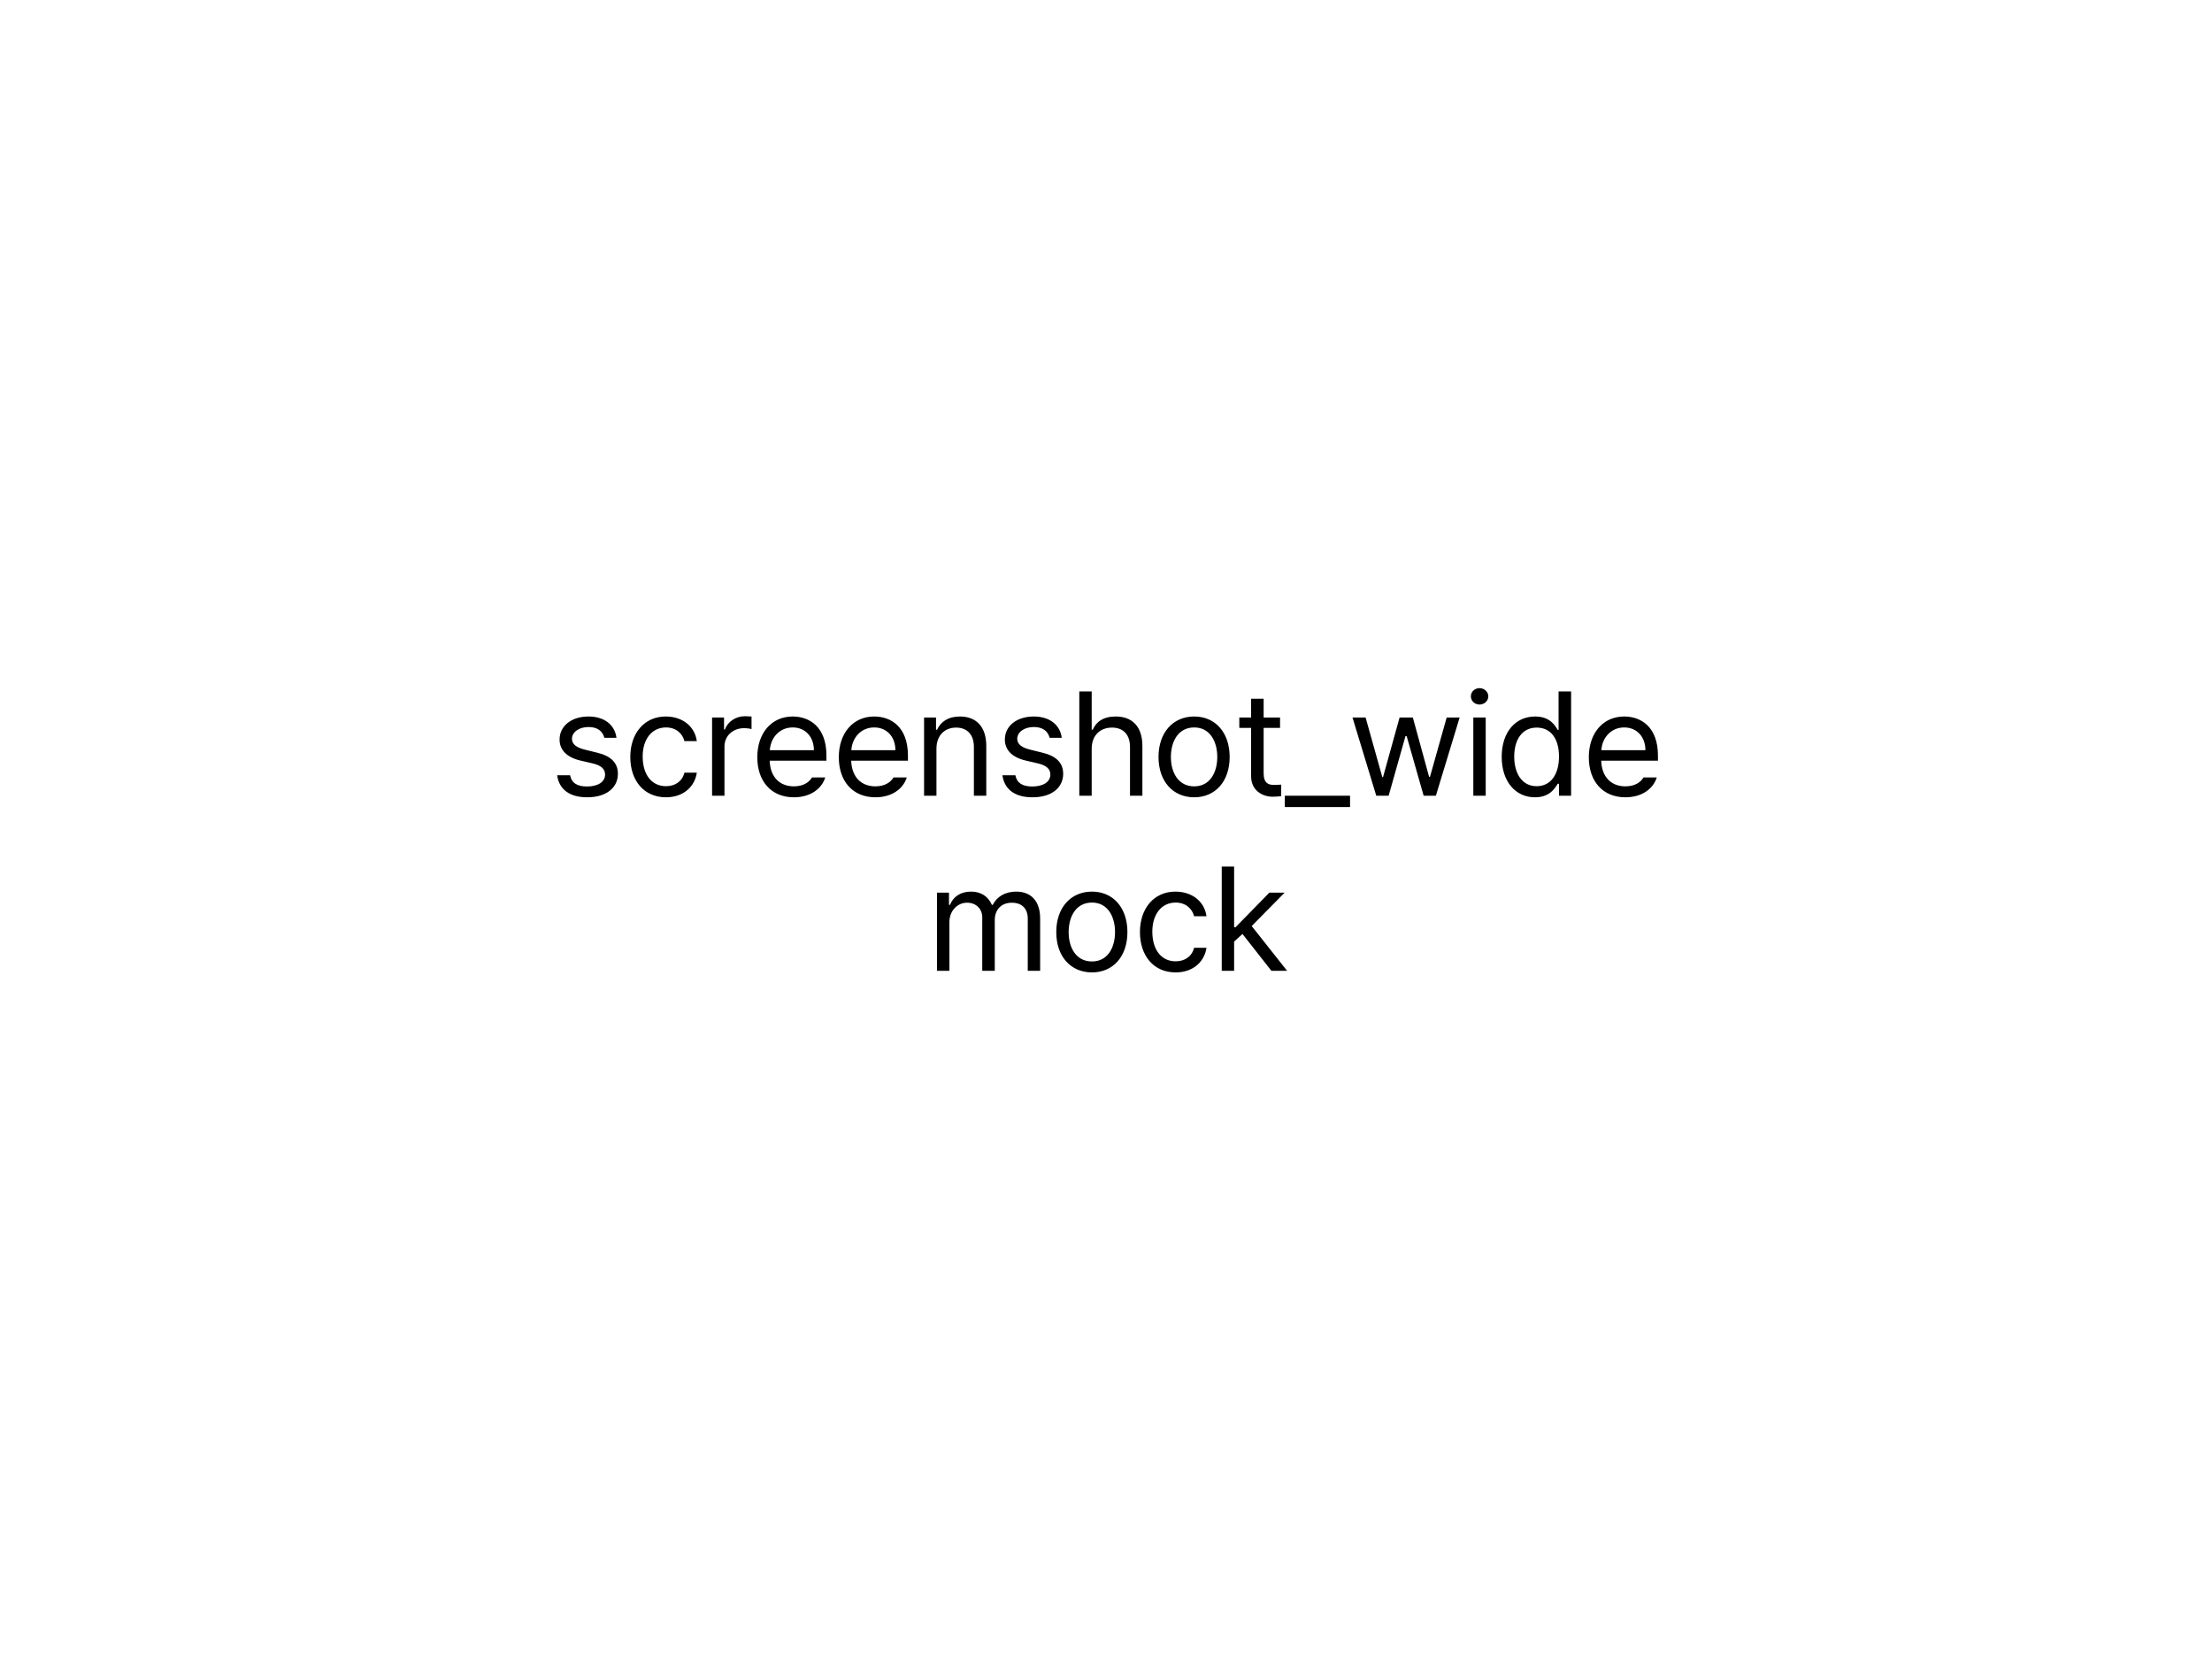
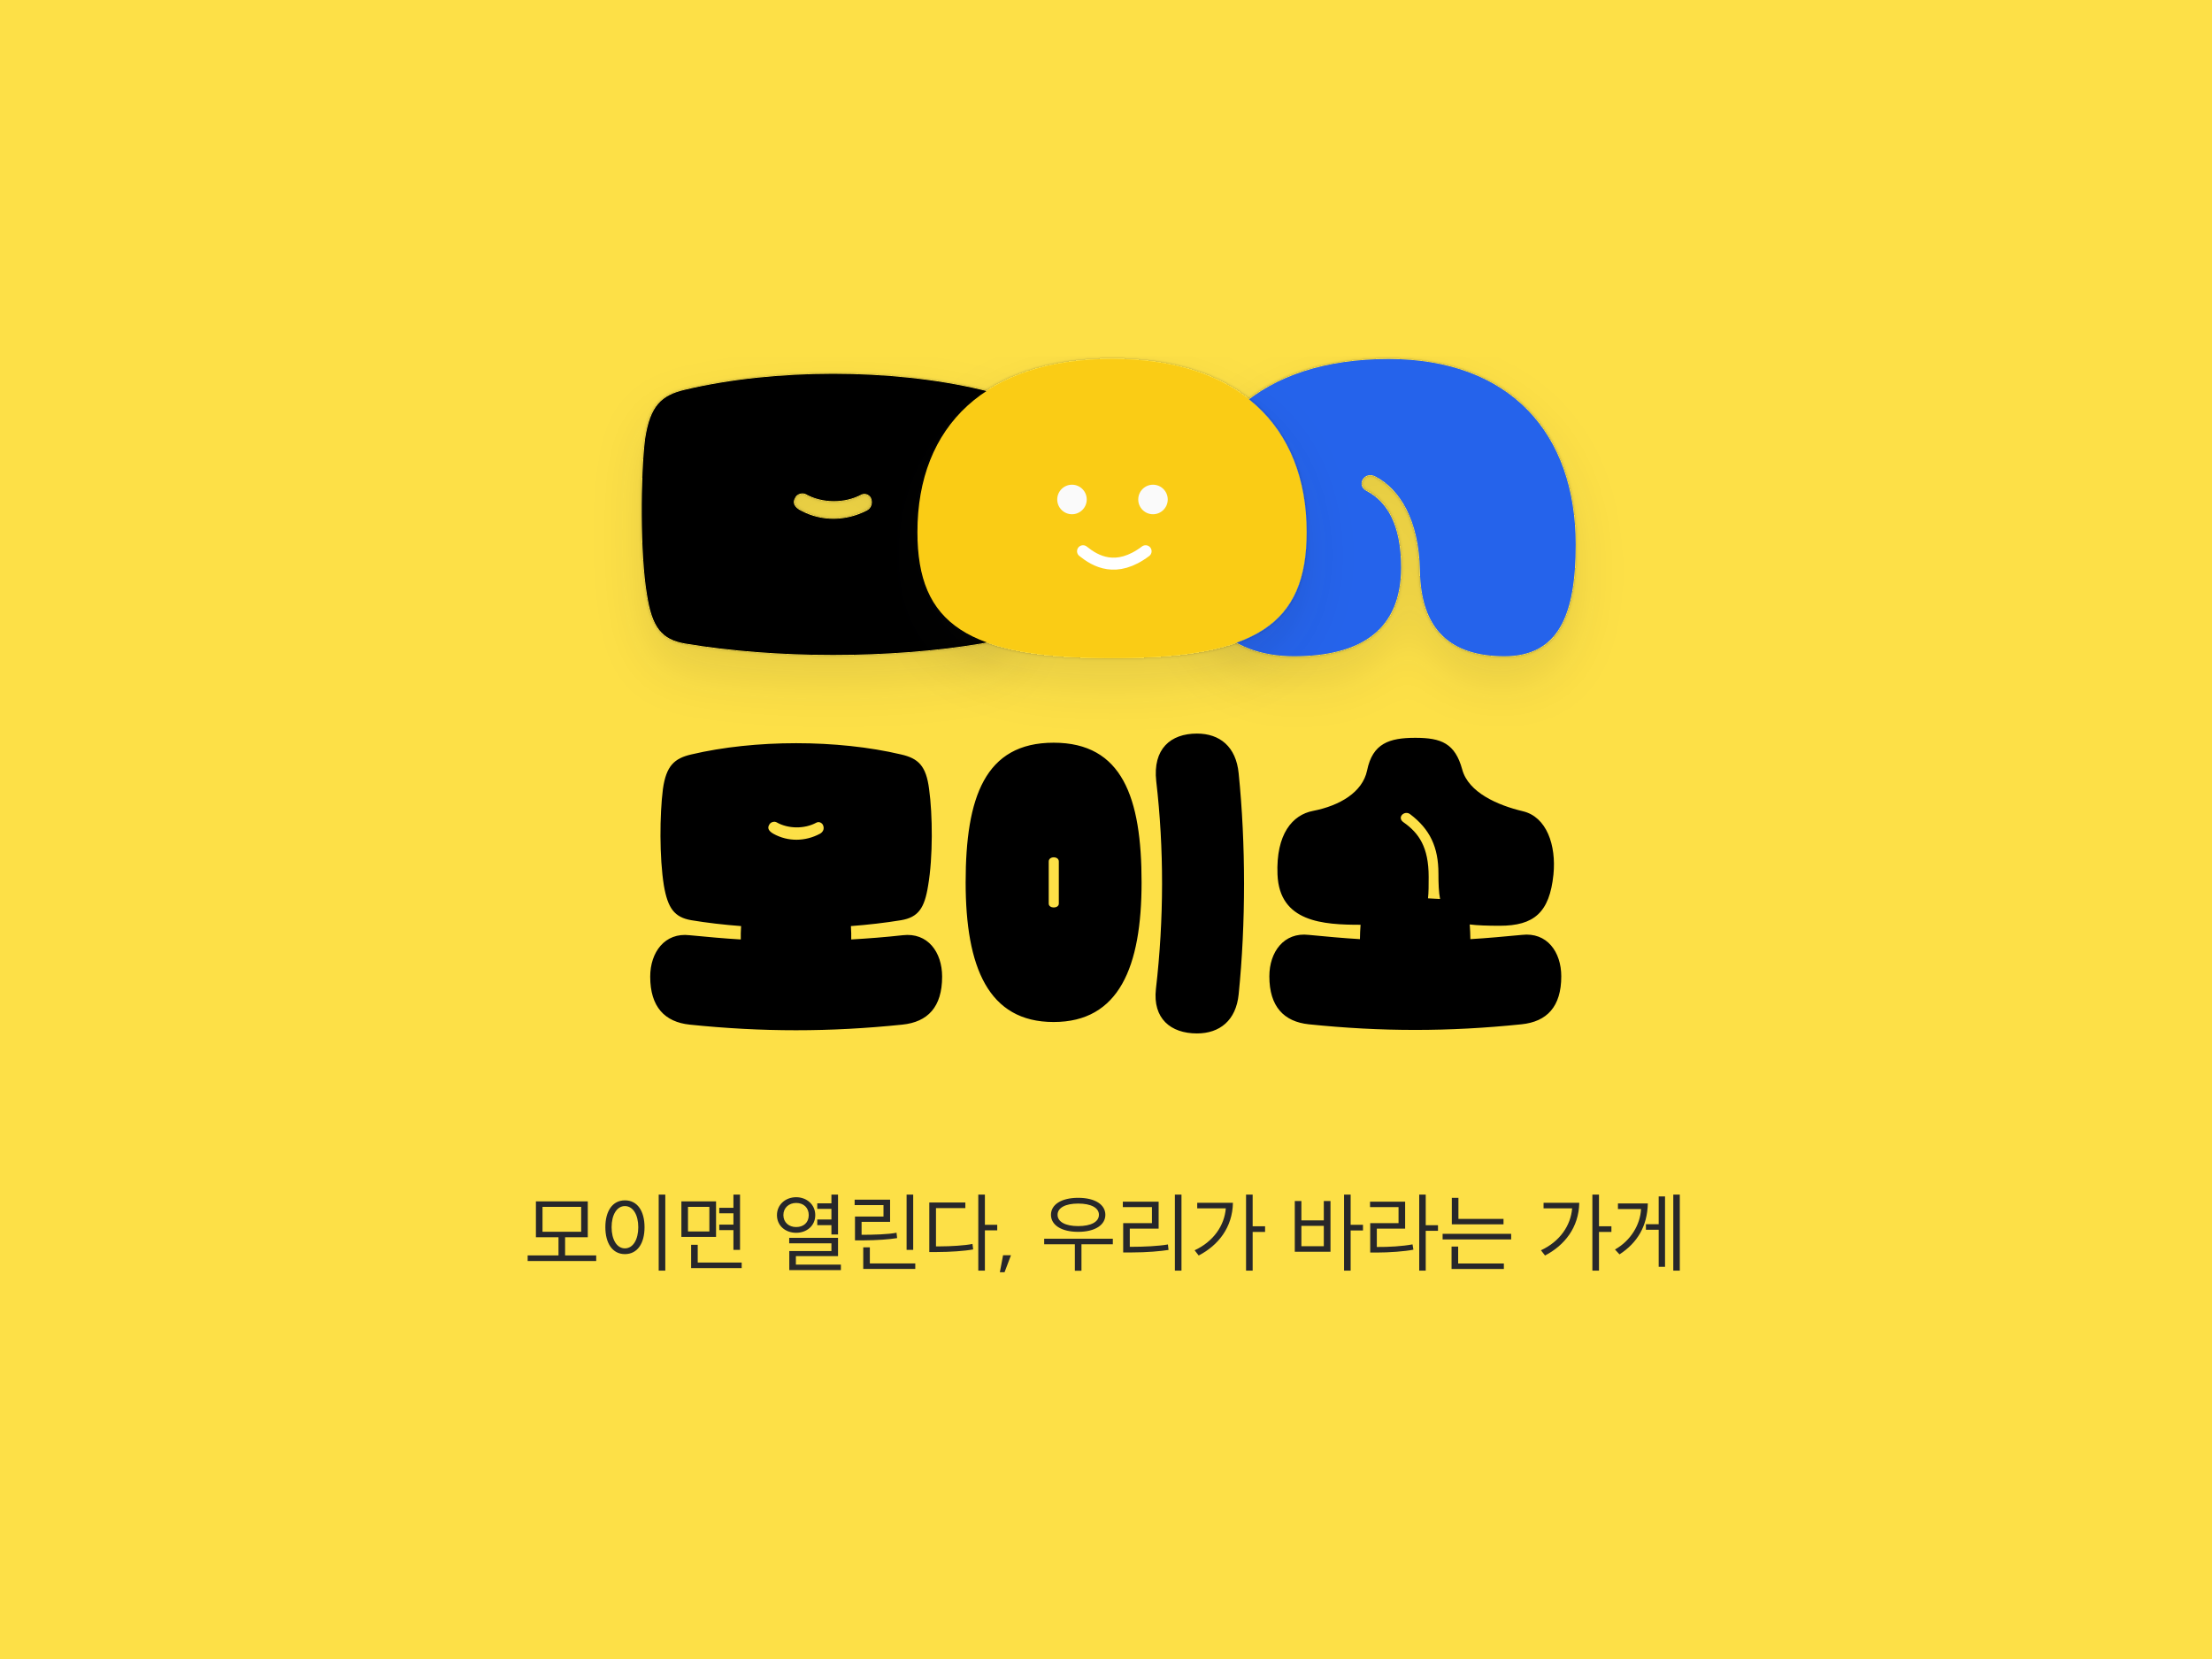
<svg xmlns="http://www.w3.org/2000/svg" width="720" height="540" viewBox="0 0 720 540" fill="none">
-   <rect width="720" height="540" fill="white" />
-   <path fill="black" d="M196.719 240.156C196.156 238.047 194.562 236.641 191.562 236.641C188.422 236.641 186.172 238.328 186.172 240.484C186.172 242.172 187.531 243.344 190.531 244.047L194.328 244.984C198.875 246.062 201.125 248.312 201.125 251.875C201.125 256.281 197.516 259.516 191.141 259.516C185.422 259.516 182 256.984 181.344 252.344H185.562C186.031 254.828 187.859 256 191.047 256C194.656 256 196.953 254.5 196.953 252.109C196.953 250.328 195.688 249.109 192.781 248.453L188.938 247.562C184.484 246.531 182.141 244.094 182.141 240.719C182.141 236.359 185.938 233.219 191.562 233.219C196.812 233.219 200.141 236.031 200.656 240.156H196.719ZM216.781 259.516C209.562 259.516 205.156 254.031 205.156 246.391C205.156 238.656 209.75 233.219 216.688 233.219C222.125 233.219 226.156 236.406 226.812 241.234H222.781C222.219 238.891 220.156 236.781 216.781 236.781C212.234 236.781 209.188 240.531 209.188 246.25C209.188 252.156 212.141 255.906 216.781 255.906C219.781 255.906 222.078 254.312 222.781 251.5H226.812C226.156 256.047 222.453 259.516 216.781 259.516ZM231.781 259V233.547H235.672V237.438H235.953C236.891 234.859 239.516 233.125 242.516 233.125C243.125 233.125 244.156 233.172 244.625 233.219V237.297C244.344 237.203 243.219 237.016 242.188 237.016C238.531 237.016 235.812 239.547 235.812 242.969V259H231.781ZM258.406 259.516C251.047 259.516 246.5 254.312 246.5 246.484C246.5 238.656 251.094 233.219 258.031 233.219C263.375 233.219 269 236.5 269 245.922V247.609H250.531C250.719 253 253.859 255.953 258.406 255.953C261.453 255.953 263.375 254.641 264.312 253.047H268.625C267.406 256.891 263.656 259.516 258.406 259.516ZM250.578 244.188H264.922C264.922 239.922 262.203 236.781 258.031 236.781C253.625 236.781 250.812 240.25 250.578 244.188ZM284.938 259.516C277.578 259.516 273.031 254.312 273.031 246.484C273.031 238.656 277.625 233.219 284.562 233.219C289.906 233.219 295.531 236.5 295.531 245.922V247.609H277.062C277.25 253 280.391 255.953 284.938 255.953C287.984 255.953 289.906 254.641 290.844 253.047H295.156C293.938 256.891 290.188 259.516 284.938 259.516ZM277.109 244.188H291.453C291.453 239.922 288.734 236.781 284.562 236.781C280.156 236.781 277.344 240.25 277.109 244.188ZM304.812 243.719V259H300.781V233.547H304.672V237.531H305C306.219 234.953 308.562 233.219 312.453 233.219C317.609 233.219 321.031 236.359 321.031 242.828V259H317V243.109C317 239.172 314.844 236.828 311.234 236.828C307.531 236.828 304.812 239.312 304.812 243.719ZM341.656 240.156C341.094 238.047 339.5 236.641 336.5 236.641C333.359 236.641 331.109 238.328 331.109 240.484C331.109 242.172 332.469 243.344 335.469 244.047L339.266 244.984C343.812 246.062 346.062 248.312 346.062 251.875C346.062 256.281 342.453 259.516 336.078 259.516C330.359 259.516 326.938 256.984 326.281 252.344H330.5C330.969 254.828 332.797 256 335.984 256C339.594 256 341.891 254.5 341.891 252.109C341.891 250.328 340.625 249.109 337.719 248.453L333.875 247.562C329.422 246.531 327.078 244.094 327.078 240.719C327.078 236.359 330.875 233.219 336.5 233.219C341.75 233.219 345.078 236.031 345.594 240.156H341.656ZM355.344 243.719V259H351.312V225.062H355.344V237.531H355.672C356.844 234.906 359.141 233.219 363.172 233.219C368.375 233.219 371.844 236.312 371.844 242.828V259H367.812V243.109C367.812 239.125 365.609 236.828 361.953 236.828C358.156 236.828 355.344 239.312 355.344 243.719ZM388.719 259.516C381.781 259.516 377.094 254.312 377.094 246.391C377.094 238.469 381.781 233.219 388.719 233.219C395.609 233.219 400.25 238.469 400.25 246.391C400.25 254.312 395.609 259.516 388.719 259.516ZM388.719 255.953C393.828 255.953 396.219 251.453 396.219 246.391C396.219 241.328 393.828 236.781 388.719 236.781C383.516 236.781 381.125 241.328 381.125 246.391C381.125 251.453 383.516 255.953 388.719 255.953ZM416.656 233.547V236.922H411.312V251.688C411.312 254.969 412.906 255.484 414.641 255.484C415.391 255.484 416.422 255.438 417.031 255.391V259.141C416.422 259.234 415.391 259.328 414.219 259.328C410.844 259.328 407.234 257.219 407.234 252.719V236.922H403.391V233.547H407.234V227.453H411.312V233.547H416.656ZM439.438 259V262.703H418.203V259H439.438ZM447.969 259L440.234 233.547H444.5L449.938 252.953H450.172L455.562 233.547H459.875L465.172 252.859H465.453L470.891 233.547H475.109L467.375 259H463.391L457.859 239.594H457.484L452 259H447.969ZM479.562 259V233.547H483.594V259H479.562ZM481.578 229.328C480.031 229.328 478.766 228.156 478.766 226.656C478.766 225.156 480.031 223.984 481.578 223.984C483.125 223.984 484.438 225.156 484.438 226.656C484.438 228.156 483.125 229.328 481.578 229.328ZM499.625 259.516C493.297 259.516 488.797 254.406 488.797 246.344C488.797 238.281 493.297 233.219 499.672 233.219C504.594 233.219 506.188 236.219 507.031 237.578H507.312V225.062H511.391V259H507.453V255.109H507.031C506.141 256.516 504.5 259.516 499.625 259.516ZM500.188 255.906C504.828 255.906 507.453 251.969 507.453 246.25C507.453 240.625 504.922 236.828 500.188 236.828C495.312 236.828 492.875 240.953 492.875 246.25C492.875 251.688 495.359 255.906 500.188 255.906ZM529.062 259.516C521.703 259.516 517.156 254.312 517.156 246.484C517.156 238.656 521.75 233.219 528.688 233.219C534.031 233.219 539.656 236.5 539.656 245.922V247.609H521.188C521.375 253 524.516 255.953 529.062 255.953C532.109 255.953 534.031 254.641 534.969 253.047H539.281C538.062 256.891 534.312 259.516 529.062 259.516ZM521.234 244.188H535.578C535.578 239.922 532.859 236.781 528.688 236.781C524.281 236.781 521.469 240.25 521.234 244.188ZM305 316V290.547H308.891V294.531H309.219C310.297 291.812 312.734 290.219 316.062 290.219C319.391 290.219 321.641 291.812 322.859 294.531H323.141C324.453 291.906 327.125 290.219 330.781 290.219C335.328 290.219 338.562 292.984 338.562 298.984V316H334.531V299.031C334.531 295.281 332.141 293.828 329.375 293.828C325.812 293.828 323.797 296.219 323.797 299.453V316H319.719V298.609C319.719 295.75 317.656 293.828 314.75 293.828C311.703 293.828 309.031 296.406 309.031 300.109V316H305ZM355.438 316.516C348.5 316.516 343.812 311.312 343.812 303.391C343.812 295.469 348.5 290.219 355.438 290.219C362.328 290.219 366.969 295.469 366.969 303.391C366.969 311.312 362.328 316.516 355.438 316.516ZM355.438 312.953C360.547 312.953 362.938 308.453 362.938 303.391C362.938 298.328 360.547 293.781 355.438 293.781C350.234 293.781 347.844 298.328 347.844 303.391C347.844 308.453 350.234 312.953 355.438 312.953ZM382.672 316.516C375.453 316.516 371.047 311.031 371.047 303.391C371.047 295.656 375.641 290.219 382.578 290.219C388.016 290.219 392.047 293.406 392.703 298.234H388.672C388.109 295.891 386.047 293.781 382.672 293.781C378.125 293.781 375.078 297.531 375.078 303.25C375.078 309.156 378.031 312.906 382.672 312.906C385.672 312.906 387.969 311.312 388.672 308.5H392.703C392.047 313.047 388.344 316.516 382.672 316.516ZM397.672 316V282.062H401.703V301.797H402.172L413.188 290.547H418.156L407.422 301.422L418.953 316H413.844L404.422 304L401.703 306.484V316H397.672Z" />
+   <rect width="720" height="540" fill="#FDE047" />
+   <g clip-path="url(#clip0_1_4)">
+     <path d="M194.063 410.448H171.751V408.635H181.79V402.716H174.438V391.048H191.32V402.716H183.939V408.635H194.063V410.448ZM189.171 400.932V392.832H176.587V400.932H189.171ZM216.552 413.592H214.403V388.839H216.552V413.592ZM197.039 399.431C197.039 394.22 199.358 390.708 203.402 390.708C207.503 390.708 209.793 394.22 209.793 399.459C209.793 404.699 207.503 408.211 203.402 408.211C199.358 408.211 197.039 404.699 197.039 399.431ZM207.757 399.459C207.757 395.381 206.032 392.577 203.402 392.577C200.801 392.577 199.075 395.381 199.075 399.459C199.075 403.509 200.801 406.341 203.402 406.341C206.032 406.341 207.757 403.509 207.757 399.459ZM238.729 394.928H234.12V393.143H238.729V388.839H240.878V406.823H238.729V400.394H234.12V398.61H238.729V394.928ZM241.416 412.77H224.957V405.18H227.107V410.958H241.416V412.77ZM233.073 402.603H221.79V391.048H233.073V402.603ZM230.896 400.847V392.832H223.939V400.847H230.896ZM266.017 393.483V391.671H270.626V388.839H272.775V401.81H270.626V398.779H266.017V396.939H270.626V393.483H266.017ZM273.709 413.422H256.911V407.219H270.626V404.699H256.882V402.914H272.775V408.862H259.06V411.638H273.709V413.422ZM259.145 389.688C262.567 389.688 265.366 392.067 265.366 395.522C265.366 399.006 262.567 401.272 259.145 401.272C255.723 401.272 252.895 399.034 252.895 395.522C252.895 392.096 255.695 389.688 259.145 389.688ZM259.145 391.557C256.826 391.557 254.988 393.115 254.988 395.494C254.988 397.901 256.798 399.403 259.145 399.403C261.605 399.403 263.245 397.901 263.245 395.522C263.245 393.143 261.605 391.557 259.145 391.557ZM297.243 406.823H295.094V388.839H297.243V406.823ZM297.922 413.025H280.983V406.002H283.132V411.241H297.922V413.025ZM291.814 401.243L292.012 402.999C289.467 403.424 285.423 403.707 281.039 403.736H278.296V395.976H287.572V392.265H278.183V390.481H289.721V397.703H280.445V401.923C284.32 401.923 289.269 401.782 291.814 401.243ZM320.58 388.839V398.666H324.596V400.479H320.58V413.592H318.431V388.839H320.58ZM304.659 405.69H306.073C309.269 405.69 314.161 405.407 316.536 404.897L316.763 406.681C314.104 407.191 309.212 407.531 304.914 407.531H302.482V391.416H314.217V393.228H304.659V405.69ZM325.451 414.102L326.497 408.579H329.07L326.978 414.102H325.451ZM359.79 395.409C359.79 398.695 356.481 400.96 350.938 400.96C345.424 400.96 342.087 398.723 342.087 395.409C342.087 392.124 345.424 389.886 350.938 389.886C356.481 389.886 359.79 392.124 359.79 395.409ZM350.938 391.756C346.781 391.756 344.236 393.143 344.236 395.409C344.236 397.703 346.781 399.091 350.938 399.091C355.152 399.091 357.697 397.703 357.697 395.409C357.697 393.143 355.152 391.756 350.938 391.756ZM352.013 413.62H349.864V405.01H339.881V403.198H362.222V405.01H352.013V413.62ZM382.42 388.839H384.569V413.592H382.42V388.839ZM380.158 405.067L380.356 406.851C377.782 407.248 373.54 407.673 368.111 407.673H365.594V398.128H374.954V392.917H365.481V391.133H377.132V399.912H367.743V405.832H368.337C372.268 405.832 377.16 405.605 380.158 405.067ZM407.735 388.839V399.148H411.779V400.989H407.735V413.592H405.586V388.839H407.735ZM401.316 391.501C401.174 399.544 396.537 405.35 390.174 408.664L388.845 406.964C395.009 404.104 398.544 398.893 398.997 393.313H389.693V391.501H401.316ZM443.648 400.507H439.632V413.592H437.483V388.839H439.632V398.666H443.648V400.507ZM433.071 407.446H421.449V390.934H423.598V397.222H430.894V390.934H433.071V407.446ZM430.894 405.633V399.006H423.598V405.633H430.894ZM464.072 388.839V398.808H468.06V400.62H464.072V413.592H461.951V388.839H464.072ZM459.774 405.039L460.057 406.766C457.285 407.333 452.139 407.701 448.095 407.701H446.002V398.128H455.221V392.917H445.945V391.133H457.37V399.912H448.151V405.888C452.082 405.917 456.465 405.662 459.774 405.039ZM491.878 403.424H469.565V401.612H491.878V403.424ZM489.502 413.054H472.478V405.747H474.627V411.269H489.502V413.054ZM489.389 398.525H472.563V389.886H474.712V396.74H489.389V398.525ZM520.466 388.839V399.148H524.51V400.989H520.466V413.592H518.317V388.839H520.466ZM514.047 391.501C513.905 399.544 509.268 405.35 502.905 408.664L501.576 406.964C507.74 404.104 511.275 398.893 511.728 393.313H502.424V391.501H514.047ZM546.771 413.592H544.65V388.839H546.771V413.592ZM541.963 412.346H539.899V400.281H535.742V398.468H539.899V389.433H541.963V412.346ZM536.364 391.727C536.195 399.091 532.971 404.529 527.145 408.296L525.675 406.71C530.85 403.792 533.904 398.581 534.158 393.54H526.636V391.727H536.364Z" fill="#27272A" />
+     <path d="M241.122 305.792C241.122 305.154 241.122 304.517 241.122 303.774C241.122 302.924 241.228 302.181 241.228 301.437C235.607 301.012 230.093 300.375 225.003 299.525C219.488 298.57 217.367 295.596 216.095 288.268C214.61 279.028 214.716 265.221 215.777 256.83C216.837 249.29 219.488 246.847 225.003 245.572C245.682 240.687 272.618 240.687 293.297 245.572C298.917 246.847 301.462 249.29 302.417 256.83C303.583 265.221 303.689 279.028 302.099 288.268C300.932 295.596 298.917 298.57 293.297 299.525C288.1 300.375 282.586 301.012 276.966 301.437C276.966 302.181 277.072 302.924 277.072 303.774C277.072 304.517 277.072 305.154 277.072 305.792C282.586 305.473 288.1 305.048 293.827 304.411C301.993 303.455 306.659 309.934 306.659 317.899C306.659 327.777 301.993 332.662 293.721 333.512C270.073 335.954 248.121 335.954 224.473 333.512C216.413 332.662 211.641 327.777 211.641 317.899C211.641 309.934 216.413 303.455 224.473 304.411C230.093 304.942 235.607 305.473 241.122 305.792ZM250.348 268.513C249.712 269.575 250.242 270.531 251.727 271.381C256.499 274.036 262.119 273.93 266.891 271.381C267.846 270.85 268.376 269.894 267.952 268.725C267.74 267.982 266.679 267.239 265.725 267.77C261.801 269.894 256.499 269.788 252.787 267.663C252.045 267.239 250.772 267.557 250.348 268.513ZM389.608 336.379C381.018 336.379 375.186 331.494 376.246 321.935C378.897 299.101 378.897 276.16 376.352 254.281C375.186 243.767 381.018 238.775 389.608 238.775C397.031 238.775 402.334 243.023 403.182 251.732C405.515 274.673 405.515 300.588 403.182 323.634C402.334 332.131 397.031 336.379 389.608 336.379ZM342.947 332.662C321.632 332.662 314.315 314.713 314.315 287.205C314.315 259.592 320.571 241.749 342.947 241.749C365.324 241.749 371.58 259.592 371.58 287.205C371.58 314.713 364.263 332.662 342.947 332.662ZM341.356 294.109C341.356 295.808 344.644 295.808 344.644 294.109V280.408C344.644 278.603 341.356 278.603 341.356 280.408V294.109ZM442.651 305.686C442.651 304.092 442.757 302.605 442.863 301.012C430.668 301.012 416.457 300.163 415.821 284.657C415.291 271.487 420.699 265.221 427.38 263.946C436.076 262.247 443.499 257.892 444.984 250.777C446.787 241.961 452.195 240.156 460.679 240.156C469.163 240.156 473.616 241.961 475.949 250.458C477.964 257.999 487.615 262.141 495.674 264.052C503.416 265.858 506.597 275.098 505.642 284.657C504.37 297.083 499.28 301.331 488.145 301.331C484.221 301.331 480.934 301.225 478.389 300.906C478.495 302.499 478.601 304.092 478.601 305.686C484.115 305.367 489.629 304.836 495.356 304.305C503.522 303.349 508.188 309.828 508.188 317.793C508.188 327.67 503.522 332.556 495.25 333.405C471.602 335.848 449.65 335.848 426.002 333.405C417.942 332.556 413.17 327.67 413.17 317.793C413.17 309.828 417.942 303.349 426.002 304.305C431.622 304.836 437.136 305.367 442.651 305.686ZM464.815 292.41C465.451 292.41 466.087 292.516 466.723 292.516C467.466 292.516 468.102 292.622 468.738 292.622C468.314 290.392 468.208 287.737 468.208 284.338C468.208 275.735 465.451 269.894 458.982 265.008C457.179 263.628 454.528 266.07 456.861 267.663C461.845 271.168 465.027 275.735 465.027 285.4C465.027 288.161 465.027 290.498 464.815 292.41Z" fill="black" />
+     <g filter="url(#filter0_dd_1_4)">
+       <path d="M223.005 209.478C215.227 208.126 212.236 204.07 210.59 193.553C208.347 180.482 208.496 154.64 209.992 142.771C211.637 132.104 215.227 128.649 223.005 126.846C252.172 119.935 290.165 119.935 319.332 126.846C327.259 128.649 330.849 132.104 332.345 142.771C333.841 154.64 333.99 180.482 331.747 193.553C330.101 204.07 327.259 208.126 319.332 209.478C289.716 214.436 252.621 214.436 223.005 209.478ZM258.754 162.152C257.856 163.655 258.604 165.157 260.698 166.209C267.429 169.815 275.357 169.664 282.087 166.209C283.434 165.608 284.182 163.955 283.583 162.303C283.284 161.251 281.788 160.35 280.442 160.95C274.908 163.955 267.429 163.805 262.194 160.8C261.147 160.35 259.352 160.65 258.754 162.152Z" fill="black" />
+     </g>
+     <g filter="url(#filter1_dd_1_4)">
+       <path d="M421.192 213.605C399.504 213.605 386.192 200.084 386.192 175.745C386.192 138.485 411.022 116.85 452.006 116.85C491.494 116.85 512.884 141.039 512.884 177.247C512.884 200.084 507.348 213.605 489.698 213.605C472.049 213.605 462.476 204.892 462.178 185.661C461.877 169.284 455.596 159.218 447.817 155.162C444.079 153.058 441.237 158.016 444.827 159.819C451.407 163.275 456.045 170.636 456.045 184.759C456.045 205.192 442.732 213.605 421.192 213.605Z" fill="#2563EB" />
+     </g>
+     <g filter="url(#filter2_dd_1_4)">
+       <path d="M298.619 173.191C298.619 138.635 320.906 116.85 362.04 116.85C402.873 116.85 425.311 138.635 425.311 173.191C425.311 203.089 409.006 214.206 362.04 214.206C314.774 214.206 298.619 203.089 298.619 173.191ZM352.317 183.107H371.464C374.005 183.107 374.005 177.548 371.464 177.548H352.317C349.774 177.548 349.774 183.107 352.317 183.107Z" fill="#FACC15" />
+     </g>
+     <path d="M348.929 167.384C351.579 167.384 353.728 165.232 353.728 162.577C353.728 159.923 351.579 157.771 348.929 157.771C346.278 157.771 344.13 159.923 344.13 162.577C344.13 165.232 346.278 167.384 348.929 167.384Z" fill="#FAFAFA" />
+     <path d="M375.295 167.384C377.946 167.384 380.095 165.232 380.095 162.577C380.095 159.923 377.946 157.771 375.295 157.771C372.645 157.771 370.496 159.923 370.496 162.577C370.496 165.232 372.645 167.384 375.295 167.384Z" fill="#FAFAFA" />
+     <path d="M379.126 170.941H344.383V188.39H379.126V170.941Z" fill="#FACC15" />
+     <path d="M352.524 179.424C356.516 182.633 363.305 186.644 372.89 179.424" stroke="white" stroke-width="3.901" stroke-linecap="round" />
+   </g>
+   <defs>
+     <filter id="filter0_dd_1_4" x="192.884" y="113.662" width="156.569" height="123.534" filterUnits="userSpaceOnUse" color-interpolation-filters="sRGB">
+       <feFlood flood-opacity="0" result="BackgroundImageFix" />
+       <feColorMatrix in="SourceAlpha" type="matrix" values="0 0 0 0 0 0 0 0 0 0 0 0 0 0 0 0 0 0 127 0" result="hardAlpha" />
+       <feOffset dy="8" />
+       <feGaussianBlur stdDeviation="8" />
+       <feComposite in2="hardAlpha" operator="out" />
+       <feColorMatrix type="matrix" values="0 0 0 0 0.094 0 0 0 0 0.094 0 0 0 0 0.106 0 0 0 0.1 0" />
+       <feBlend mode="normal" in2="BackgroundImageFix" result="effect1_dropShadow_1_4" />
+       <feColorMatrix in="SourceAlpha" type="matrix" values="0 0 0 0 0 0 0 0 0 0 0 0 0 0 0 0 0 0 127 0" result="hardAlpha" />
+       <feOffset />
+       <feGaussianBlur stdDeviation="0.5" />
+       <feComposite in2="hardAlpha" operator="out" />
+       <feColorMatrix type="matrix" values="0 0 0 0 0.094 0 0 0 0 0.094 0 0 0 0 0.106 0 0 0 0.3 0" />
+       <feBlend mode="normal" in2="effect1_dropShadow_1_4" result="effect2_dropShadow_1_4" />
+       <feBlend mode="normal" in="SourceGraphic" in2="effect2_dropShadow_1_4" result="shape" />
+     </filter>
+     <filter id="filter1_dd_1_4" x="370.192" y="108.85" width="158.692" height="128.755" filterUnits="userSpaceOnUse" color-interpolation-filters="sRGB">
+       <feFlood flood-opacity="0" result="BackgroundImageFix" />
+       <feColorMatrix in="SourceAlpha" type="matrix" values="0 0 0 0 0 0 0 0 0 0 0 0 0 0 0 0 0 0 127 0" result="hardAlpha" />
+       <feOffset dy="8" />
+       <feGaussianBlur stdDeviation="8" />
+       <feComposite in2="hardAlpha" operator="out" />
+       <feColorMatrix type="matrix" values="0 0 0 0 0.094 0 0 0 0 0.094 0 0 0 0 0.106 0 0 0 0.1 0" />
+       <feBlend mode="normal" in2="BackgroundImageFix" result="effect1_dropShadow_1_4" />
+       <feColorMatrix in="SourceAlpha" type="matrix" values="0 0 0 0 0 0 0 0 0 0 0 0 0 0 0 0 0 0 127 0" result="hardAlpha" />
+       <feOffset />
+       <feGaussianBlur stdDeviation="0.5" />
+       <feComposite in2="hardAlpha" operator="out" />
+       <feColorMatrix type="matrix" values="0 0 0 0 0.094 0 0 0 0 0.094 0 0 0 0 0.106 0 0 0 0.3 0" />
+       <feBlend mode="normal" in2="effect1_dropShadow_1_4" result="effect2_dropShadow_1_4" />
+       <feBlend mode="normal" in="SourceGraphic" in2="effect2_dropShadow_1_4" result="shape" />
+     </filter>
+     <filter id="filter2_dd_1_4" x="282.619" y="108.85" width="158.691" height="129.356" filterUnits="userSpaceOnUse" color-interpolation-filters="sRGB">
+       <feFlood flood-opacity="0" result="BackgroundImageFix" />
+       <feColorMatrix in="SourceAlpha" type="matrix" values="0 0 0 0 0 0 0 0 0 0 0 0 0 0 0 0 0 0 127 0" result="hardAlpha" />
+       <feOffset dy="8" />
+       <feGaussianBlur stdDeviation="8" />
+       <feComposite in2="hardAlpha" operator="out" />
+       <feColorMatrix type="matrix" values="0 0 0 0 0.094 0 0 0 0 0.094 0 0 0 0 0.106 0 0 0 0.1 0" />
+       <feBlend mode="normal" in2="BackgroundImageFix" result="effect1_dropShadow_1_4" />
+       <feColorMatrix in="SourceAlpha" type="matrix" values="0 0 0 0 0 0 0 0 0 0 0 0 0 0 0 0 0 0 127 0" result="hardAlpha" />
+       <feOffset />
+       <feGaussianBlur stdDeviation="0.5" />
+       <feComposite in2="hardAlpha" operator="out" />
+       <feColorMatrix type="matrix" values="0 0 0 0 0.094 0 0 0 0 0.094 0 0 0 0 0.106 0 0 0 0.3 0" />
+       <feBlend mode="normal" in2="effect1_dropShadow_1_4" result="effect2_dropShadow_1_4" />
+       <feBlend mode="normal" in="SourceGraphic" in2="effect2_dropShadow_1_4" result="shape" />
+     </filter>
+     <clipPath id="clip0_1_4">
+       <rect width="380" height="308" fill="white" transform="translate(170 116)" />
+     </clipPath>
+   </defs>
</svg>
